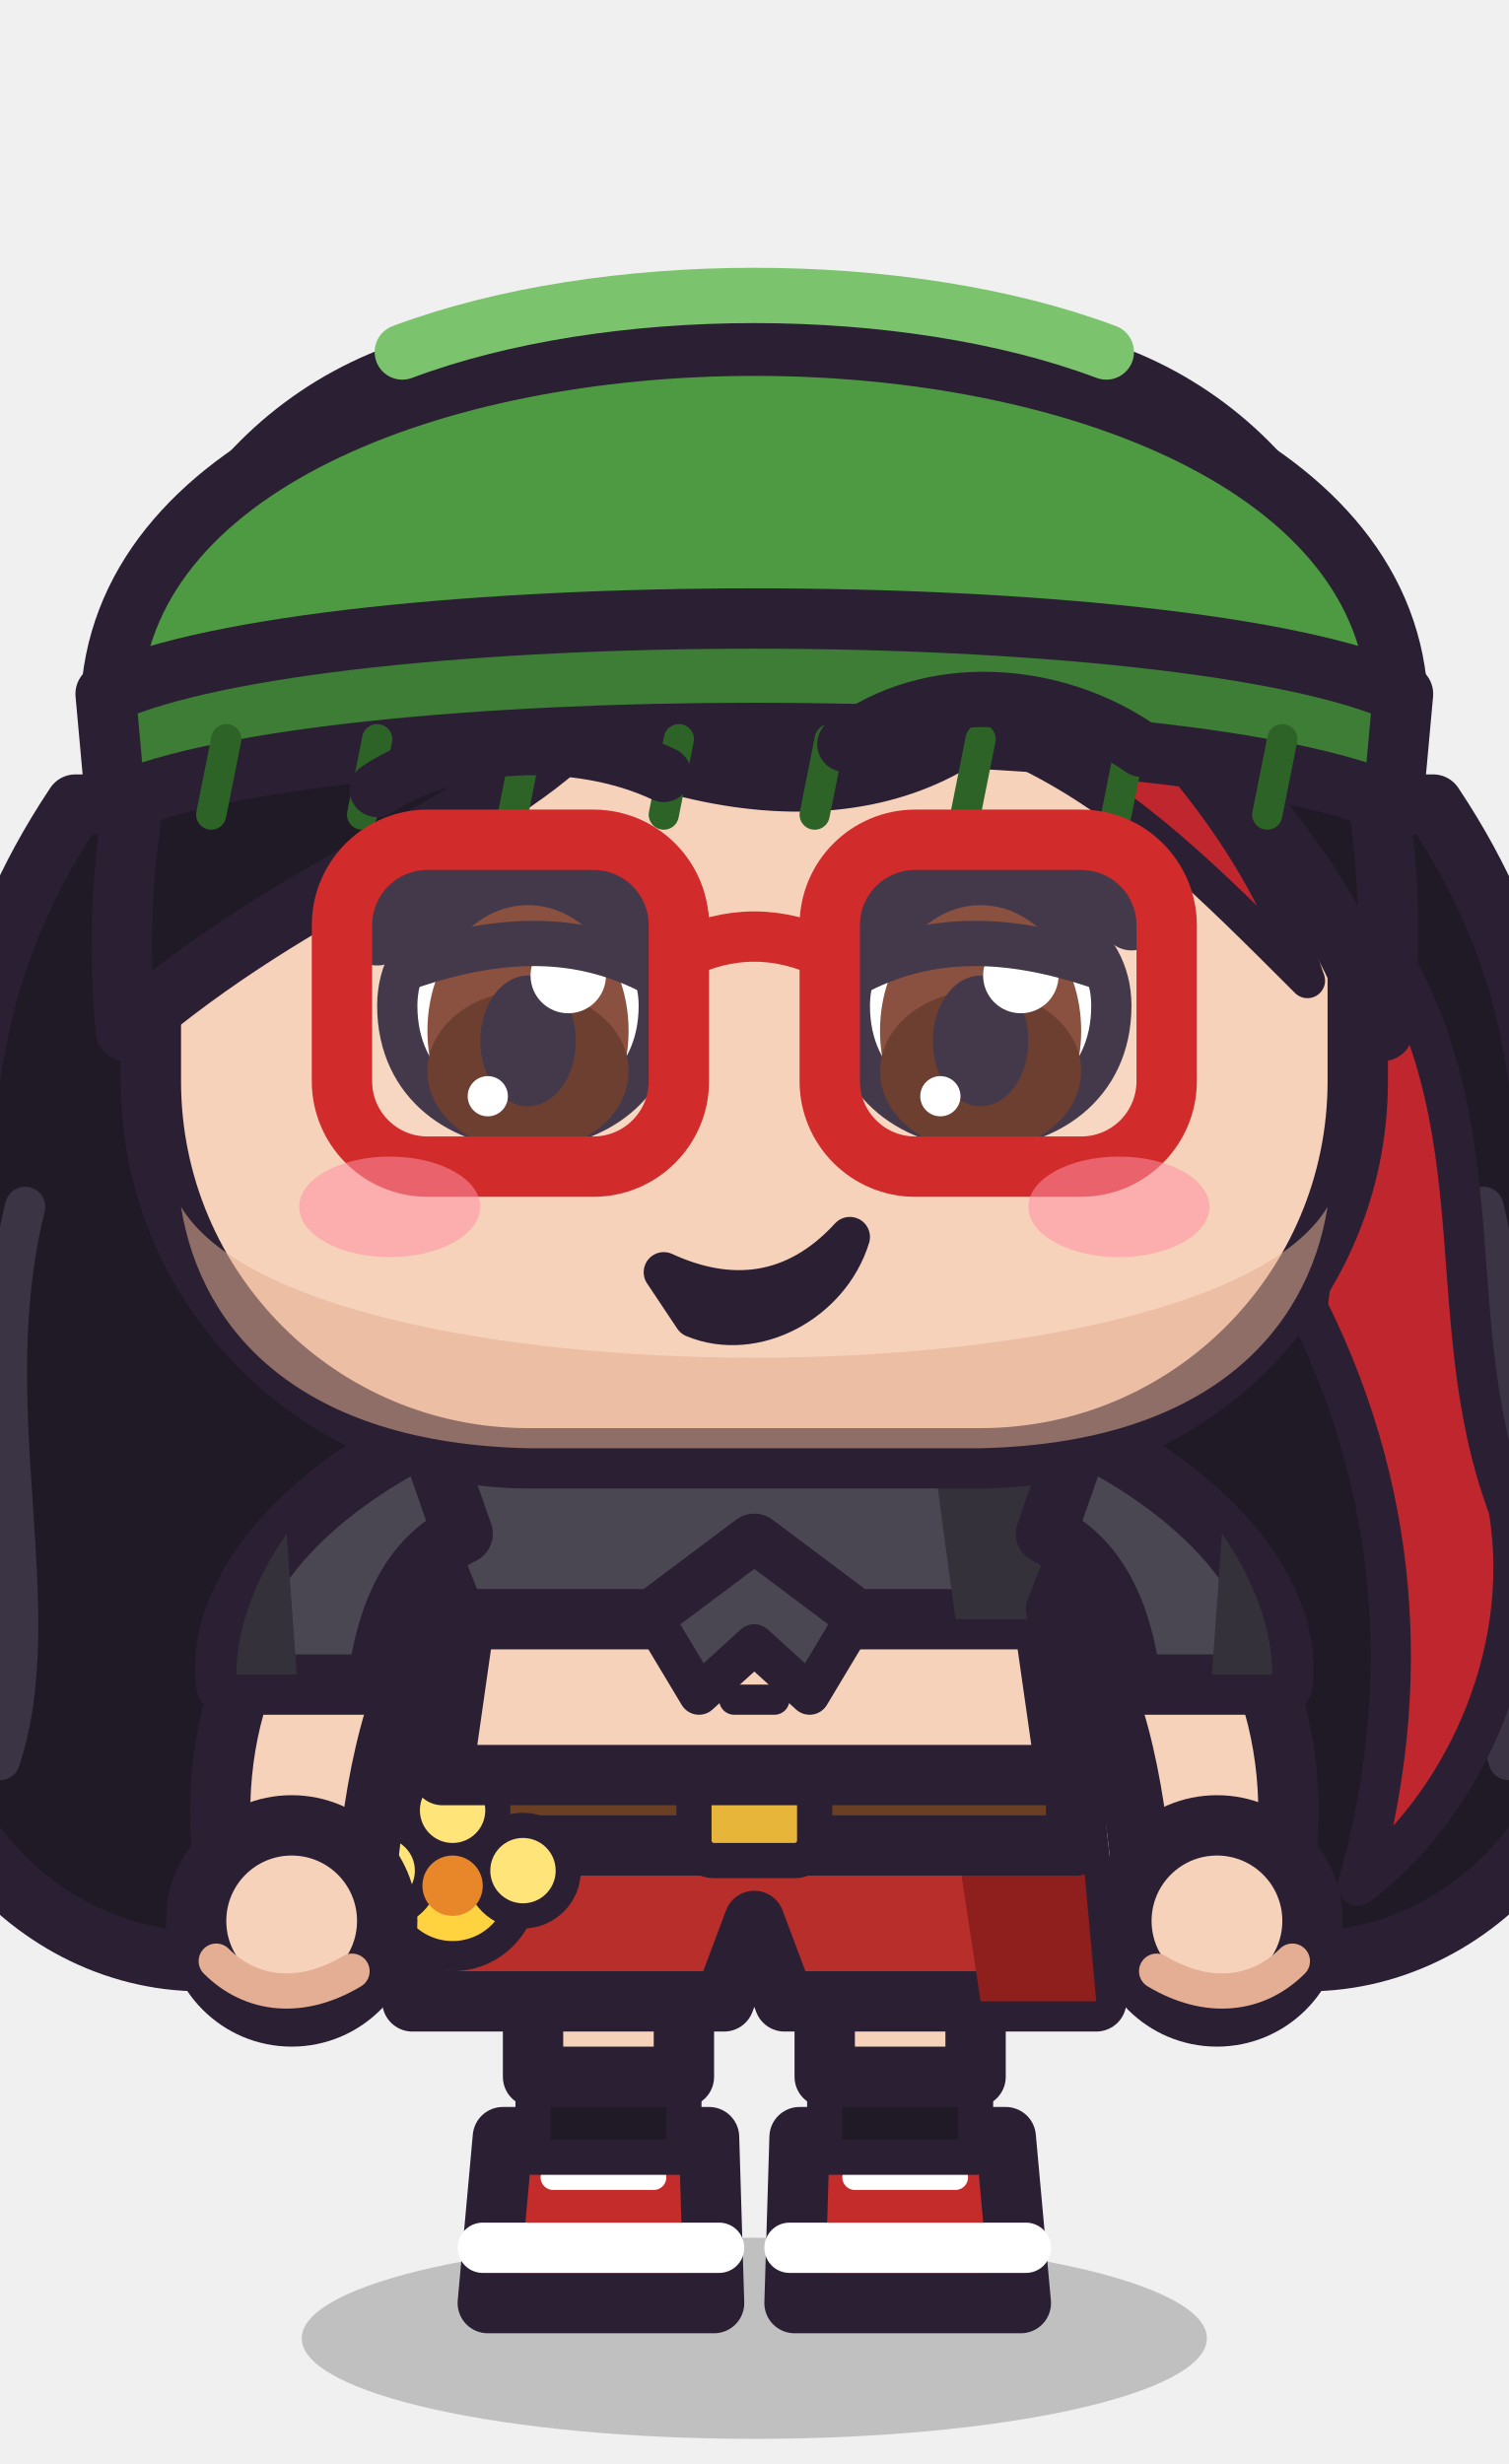
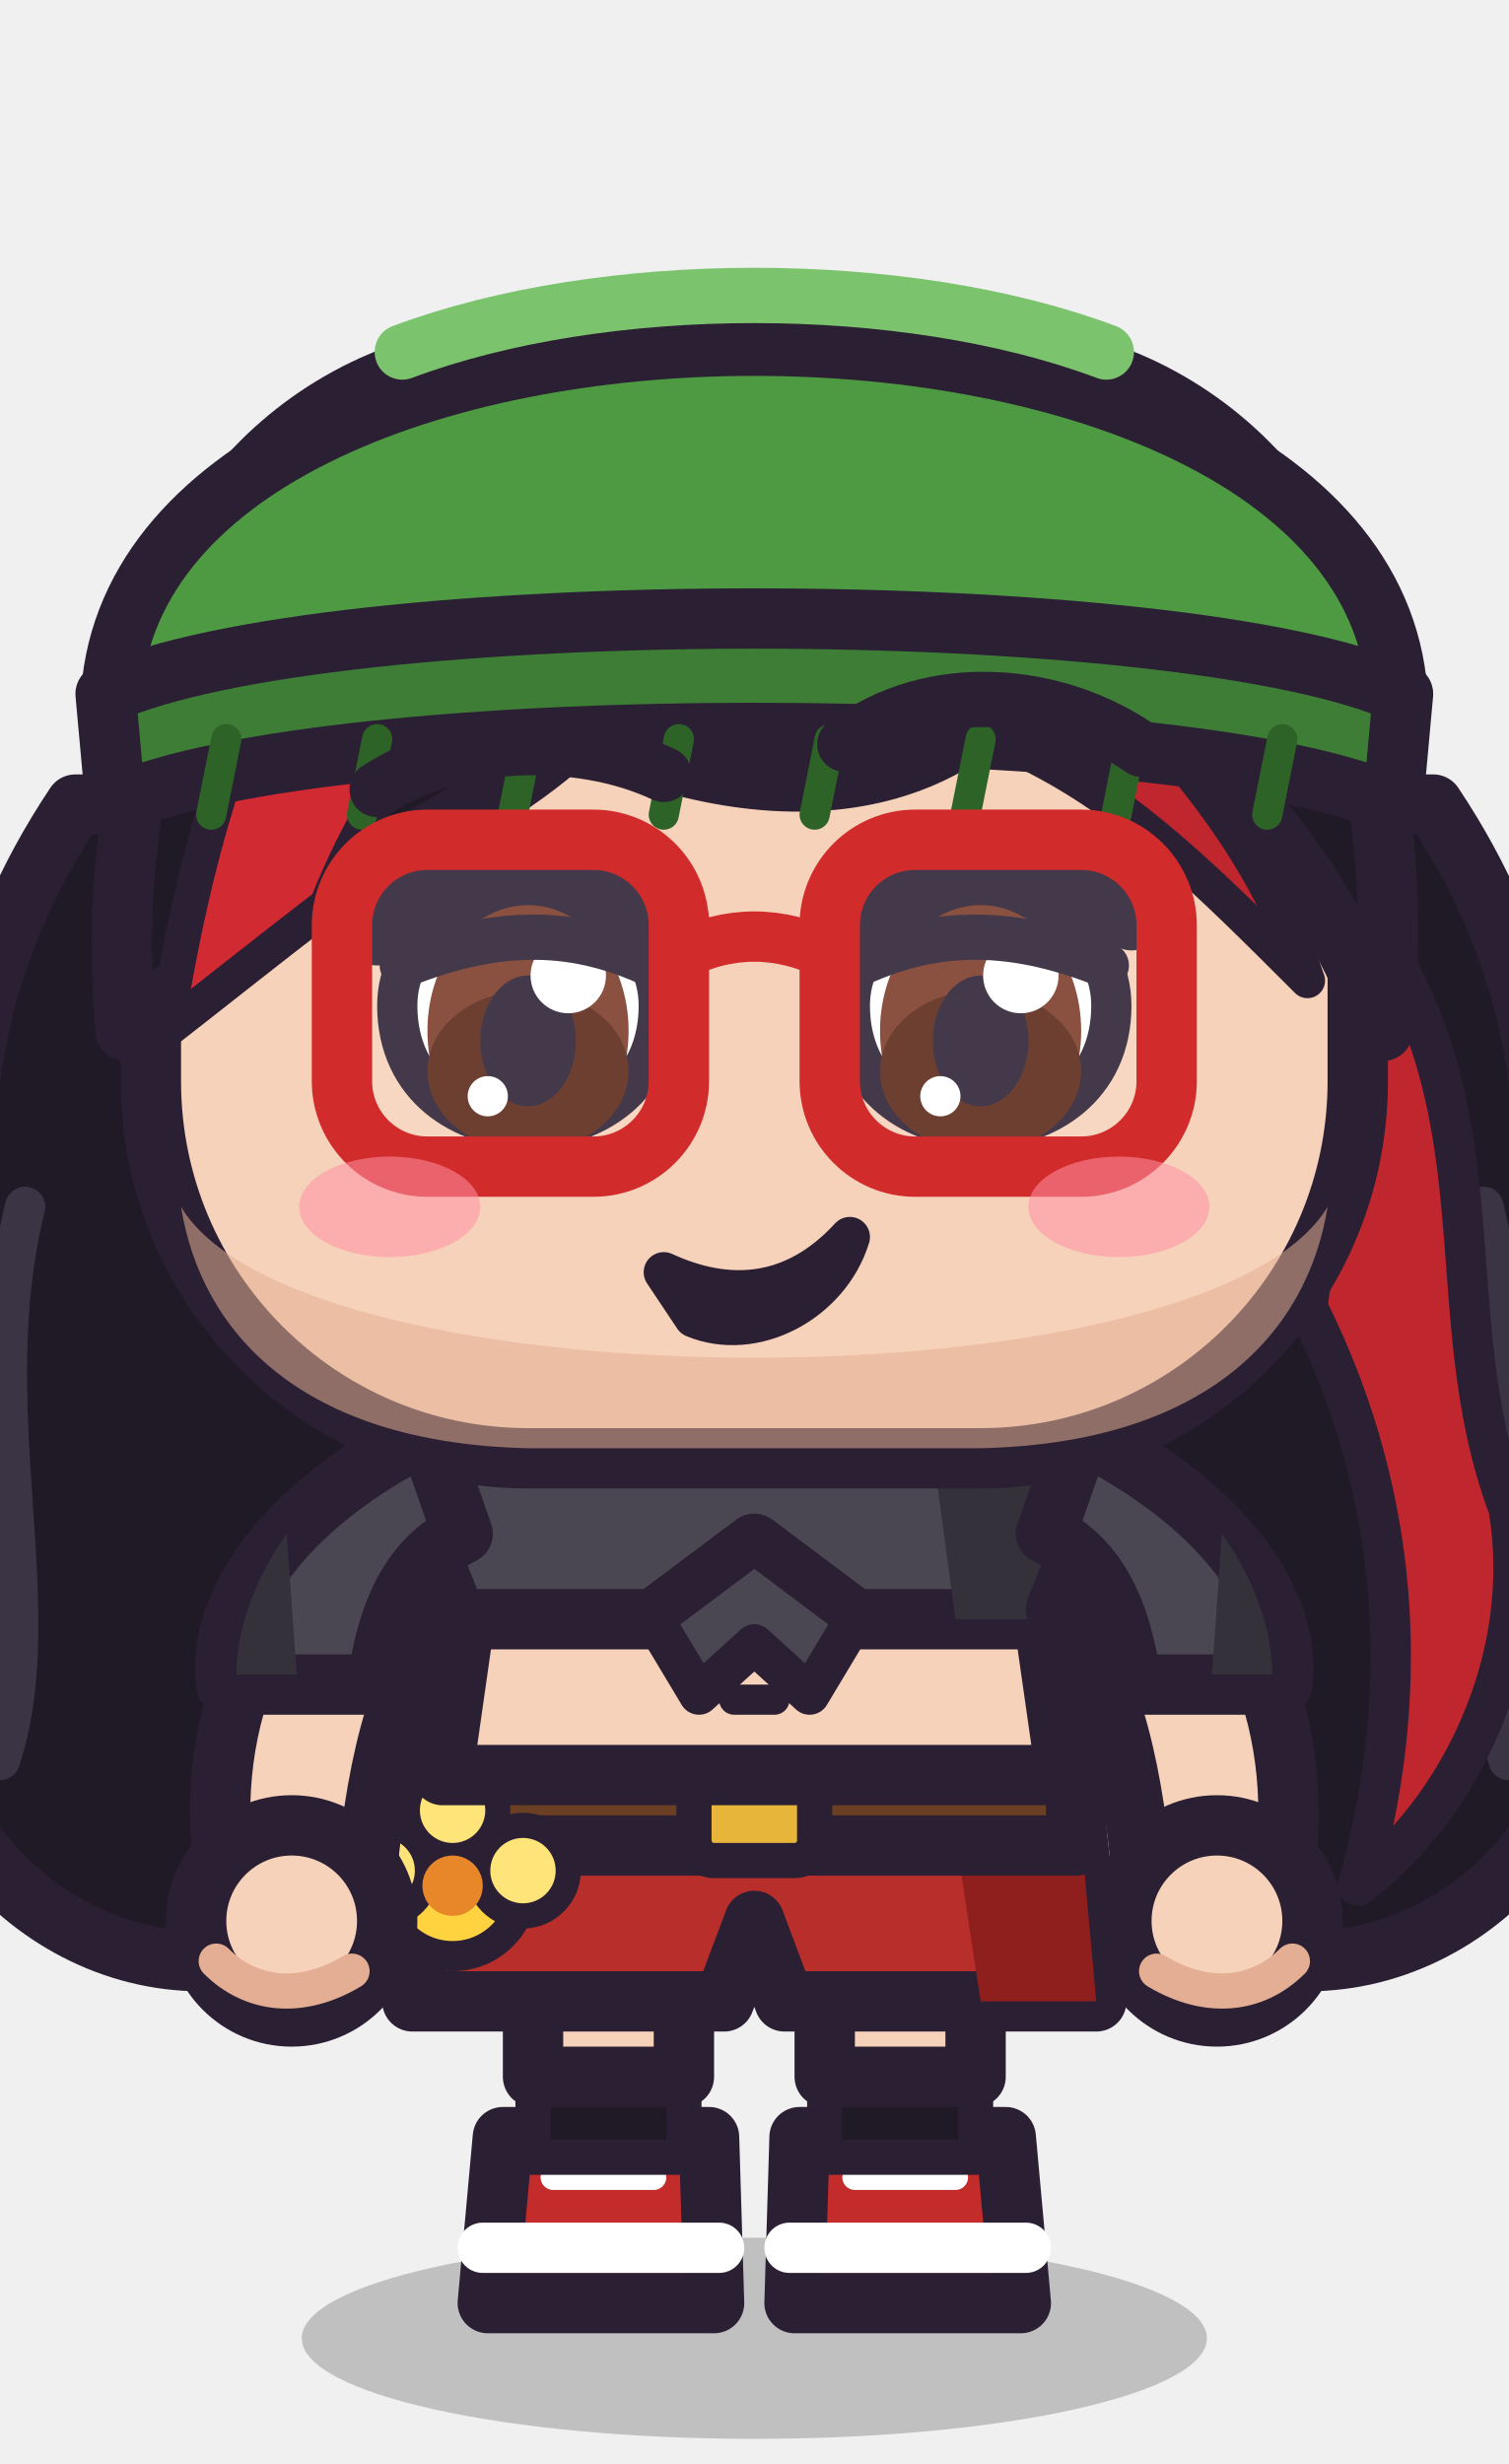
<svg xmlns="http://www.w3.org/2000/svg" viewBox="-30 -34 60 98" width="60" height="98">
  <g transform="translate(0 0) scale(1)" stroke="#2B1F33" stroke-width="2.4" stroke-linejoin="round" stroke-linecap="round">
    <ellipse cx="0" cy="59" rx="18" ry="4" fill="#000" opacity=".2" stroke="none" />
    <path d="M-27 -2 C-35 10 -29 19 -33 29 C-35 37 -29 44 -22 44 C-18 41 -15 38 -14 34 L14 34 C15 38 18 41 22 44 C29 44 35 37 33 29 C29 19 35 10 27 -2 Z" fill="#1F1A26" />
    <path d="M-29 14 C-31 22 -28 30 -30 36 M29 14 C31 22 28 30 30 36" fill="none" stroke="#3A3445" stroke-width="1.6" />
    <path d="M24 2 C30 10 27 18 30 26 C31 32 28 38 24 41 C26 34 26 26 22 18 Z" fill="#C0262E" stroke-width="1.6" />
    <path d="M-10 51 L-10.6 57.6 L-1.6 57.6 L-1.8 51 Z M1.8 51 L1.6 57.6 L10.6 57.6 L10 51 Z" fill="#C42B2B" />
    <path d="M-10.8 55.4 L-1.4 55.4 M1.4 55.4 L10.8 55.4" stroke="#fff" stroke-width="2" />
    <path d="M-8 52.6 L-4 52.6 M4 52.6 L8 52.6" stroke="#fff" stroke-width="1" />
    <rect x="-8.8" y="48.4" width="6" height="3.4" fill="#1F1A26" stroke-width="1.4" />
    <rect x="2.8" y="48.4" width="6" height="3.4" fill="#1F1A26" stroke-width="1.4" />
    <path d="M-8.8 44 L-2.8 44 L-2.8 48.6 L-8.8 48.6 Z M2.8 44 L8.8 44 L8.8 48.6 L2.8 48.6 Z" fill="#F7D2BA" />
    <path d="M-12.6 37 L12.6 37 L13.6 45.6 L1.2 45.6 L0 42.4 L-1.2 45.6 L-13.6 45.6 Z" fill="#B82E2A" />
    <path d="M8 39 L13 39 L13.6 45.6 L9 45.6 Z" fill="#8E1F1D" stroke="none" />
    <path d="M-12.8 36.4 L12.8 36.4 L12.8 39.4 L-12.8 39.4 Z" fill="#6B3F23" />
    <rect x="-2.4" y="35.8" width="4.8" height="4.2" rx=".8" fill="#E7B53A" stroke-width="1.4" />
    <g transform="translate(-12 41)">
      <circle r="2.8" fill="#FFD23F" stroke-width="1.2" />
      <circle cx="0" cy="-3" r="1.8" fill="#FFE47A" stroke-width="1" />
      <circle cx="2.8" cy="-.6" r="1.8" fill="#FFE47A" stroke-width="1" />
      <circle cx="-2.8" cy="-.6" r="1.8" fill="#FFE47A" stroke-width="1" />
      <circle r="1.2" fill="#E8862A" stroke="none" />
    </g>
    <path d="M-11.4 29.6 L11.4 29.6 L12.4 36.6 L-12.4 36.6 Z" fill="#F7D2BA" />
    <path d="M-.8 33.6 L.8 33.6" stroke-width="1.2" />
    <path d="M-13.4 22.4 L13.4 22.4 L12.4 30.4 L4 30.4 L0 27.4 L-4 30.4 L-12.4 30.4 Z" fill="#4A4752" />
    <path d="M-4 30.4 L0 27.4 L4 30.4 L2.2 33.4 L0 31.4 L-2.2 33.4 Z" fill="#4A4752" stroke-width="1.6" />
    <path d="M7 23 L13 23 L12.4 30.4 L8 30.4 Z" fill="#34313B" stroke="none" />
    <path d="M-14 25 C-20 29 -22 35 -21 41 L-15.4 40.4 C-15 36 -14 32 -12 30 Z" fill="#F7D2BA" />
    <path d="M-13 23 C-19 26 -21.4 30 -21 33 L-15 33 C-14.6 30 -13.6 28 -11.6 27 Z" fill="#4A4752" />
    <path d="M-18.6 27 C-20 29 -20.6 31 -20.6 32.6 L-18.2 32.6 Z" fill="#34313B" stroke="none" />
    <circle cx="-18.4" cy="42.4" r="3.8" fill="#F7D2BA" />
    <path d="M-16 44.4 C-18 45.6 -20 45.4 -21.4 44" fill="none" stroke="#E3AE93" stroke-width="1.4" />
    <path d="M14 25 C20 29 22 35 21 41 L15.4 40.4 C15 36 14 32 12 30 Z" fill="#F7D2BA" />
    <path d="M13 23 C19 26 21.4 30 21 33 L15 33 C14.6 30 13.6 28 11.6 27 Z" fill="#4A4752" />
    <path d="M18.6 27 C20 29 20.6 31 20.6 32.6 L18.2 32.6 Z" fill="#34313B" stroke="none" />
    <circle cx="18.4" cy="42.4" r="3.8" fill="#F7D2BA" />
    <path d="M16 44.4 C18 45.6 20 45.4 21.4 44" fill="none" stroke="#E3AE93" stroke-width="1.4" />
    <rect x="-24" y="-20" width="48" height="44" rx="15" fill="#F7D2BA" />
    <path d="M-22.8 14 C-18 22 18 22 22.8 14 C22 19 18 23.4 9 23.6 L-9 23.6 C-18 23.4 -22 19 -22.8 14 Z" fill="#E3AE93" stroke="none" opacity=".55" />
    <path d="M-25 7 C-27 -16 -9 -23 2 -21 C14 -21 27 -13 25 7 C22 -1 17 -5 12 -9 C9 -3 2 -1 -7 -5 C-11 -1 -18 1 -25 7 Z" fill="#1F1A26" />
+     <path d="M-20 -6 C-16 -9 -12 -10 -8 -9.4 C-12 -7 -15 -3 -17 2 C-19.6 4 -21.6 5.6 -23.4 7 C-22.6 2 -21.6 -2 -20 -6 Z" fill="#D12A33" stroke-width="1.4" />
+     <path d="M-17 -6.6 C-15 -7.6 -13 -8 -11 -8" fill="none" stroke="#FF6B70" stroke-width="1.2" />
    <path d="M12 -9 C16 -5 20 -1 22 5 C18 1 15 -2 11 -4 Z" fill="#C0262E" stroke-width="1.4" />
    <path d="M-14 -10 C-10 -12 -4 -12 0 -11" fill="none" stroke="#4A4455" stroke-width="1.8" />
    <path d="M-25.6 -6 C-25 -25 25 -25 25.6 -6 C17 -9.6 -17 -9.6 -25.6 -6 Z" fill="#4E9A43" />
    <path d="M-25.8 -6.4 C-17 -10.4 17 -10.4 25.8 -6.4 L25.4 -2 C17 -5.8 -17 -5.8 -25.4 -2 Z" fill="#3D7D35" />
    <path d="M-21 -4.6 L-21.6 -1.6" fill="none" stroke="#2E6328" stroke-width="1.2" />
    <path d="M-15 -4.6 L-15.6 -1.6" fill="none" stroke="#2E6328" stroke-width="1.2" />
    <path d="M-9 -4.6 L-9.6 -1.6" fill="none" stroke="#2E6328" stroke-width="1.2" />
    <path d="M-3 -4.6 L-3.6 -1.6" fill="none" stroke="#2E6328" stroke-width="1.2" />
    <path d="M3 -4.6 L2.4 -1.6" fill="none" stroke="#2E6328" stroke-width="1.2" />
    <path d="M9 -4.6 L8.4 -1.6" fill="none" stroke="#2E6328" stroke-width="1.2" />
    <path d="M15 -4.6 L14.4 -1.6" fill="none" stroke="#2E6328" stroke-width="1.2" />
    <path d="M21 -4.6 L20.4 -1.6" fill="none" stroke="#2E6328" stroke-width="1.2" />
    <path d="M-14 -20 C-6 -23 6 -23 14 -20" fill="none" stroke="#7CC36E" stroke-width="2.2" />
    <path d="M-14.2 6 C-14.2 0.5 -3.8 0.5 -3.8 6 C-3.8 12.5 -14.2 12.5 -14.2 6 Z" fill="#fff" stroke-width="1.6" />
    <ellipse cx="-9" cy="7" rx="4" ry="5" fill="#7A3A26" stroke="none" />
    <ellipse cx="-9" cy="8.6" rx="4" ry="3.2" fill="#5A2516" stroke="none" />
    <ellipse cx="-9" cy="7.4" rx="1.9" ry="2.6" fill="#2B1F33" stroke="none" />
    <circle cx="-7.4" cy="4.8" r="1.5" fill="#fff" stroke="none" />
    <circle cx="-10.6" cy="9.6" r=".8" fill="#fff" stroke="none" />
    <path d="M-15 3.2 C-12 -.2 -6 -.2 -3 2.6" fill="none" stroke-width="2.4" />
    <path d="M-14.6 2.8 L-16.6 1.4" fill="none" stroke-width="1.6" />
    <path d="M3.8 6 C3.8 0.5 14.2 0.5 14.2 6 C14.2 12.5 3.8 12.5 3.8 6 Z" fill="#fff" stroke-width="1.6" />
    <ellipse cx="9" cy="7" rx="4" ry="5" fill="#7A3A26" stroke="none" />
    <ellipse cx="9" cy="8.6" rx="4" ry="3.2" fill="#5A2516" stroke="none" />
    <ellipse cx="9" cy="7.4" rx="1.9" ry="2.6" fill="#2B1F33" stroke="none" />
    <circle cx="10.6" cy="4.8" r="1.5" fill="#fff" stroke="none" />
    <circle cx="7.4" cy="9.6" r=".8" fill="#fff" stroke="none" />
    <path d="M3 3.2 C6 -.2 12 -.2 15 2.6" fill="none" stroke-width="2.4" />
    <path d="M14.6 2.8 L16.6 1.4" fill="none" stroke-width="1.6" />
    <path d="M-15 -2.6 C-12 -4.6 -7 -4.8 -3.6 -3.2" fill="none" stroke-width="2.2" />
    <path d="M3.6 -4.4 C7 -7 12 -6.6 15.4 -4.2" fill="none" stroke-width="2.2" />
-     <path d="M-13.6 3.6 C-10 2.4 -7 2.4 -4.2 3.8 L-4.2 5 C-7 3.8 -10 3.8 -13.6 5 Z M4.2 3.8 C7 2.4 10 2.4 13.6 3.6 L13.6 5 C10 3.8 7 3.8 4.2 5 Z" fill="#F7D2BA" stroke="none" />
-     <path d="M-13.6 4.4 C-10 3.2 -7 3.2 -4.2 4.6 M4.2 4.6 C7 3.2 10 3.2 13.6 4.4" fill="none" stroke-width="1.8" />
+     <path d="M-14 3.6 C-10 2.0 -7 2.2 -4 3.6 L-4 5.0 C-7 3.6 -10 3.6 -14 5.0 Z M4 3.6 C7 2.2 10 2.0 14 3.6 L14 5.0 C10 3.6 7 3.6 4 5.0 Z" fill="#F7D2BA" stroke="none" />
+     <path d="M-14 4.4 C-10 2.8 -7 3.0 -4 4.4 M4 4.4 C7 3.0 10 2.8 14 4.4" fill="none" stroke-width="1.8" />
    <path d="M-3.6 16.6 C-1 17.8 1.6 17.6 3.8 15.2 C3 17.8 0 19.4 -2.4 18.4 Z" fill="#C8475A" stroke-width="1.6" />
    <rect x="-16.4" y="-.6" width="13.4" height="13" rx="3.4" fill="#fff" fill-opacity=".12" stroke="#D12B2B" stroke-width="2.4" />
    <rect x="3" y="-.6" width="13.4" height="13" rx="3.4" fill="#fff" fill-opacity=".12" stroke="#D12B2B" stroke-width="2.4" />
    <path d="M-3 4 C-1 3 1 3 3 4" fill="none" stroke="#D12B2B" stroke-width="2" />
    <ellipse cx="-14.5" cy="14" rx="3.6" ry="2" fill="#FF8FA3" opacity=".55" stroke="none" />
    <ellipse cx="14.5" cy="14" rx="3.6" ry="2" fill="#FF8FA3" opacity=".55" stroke="none" />
  </g>
</svg>
